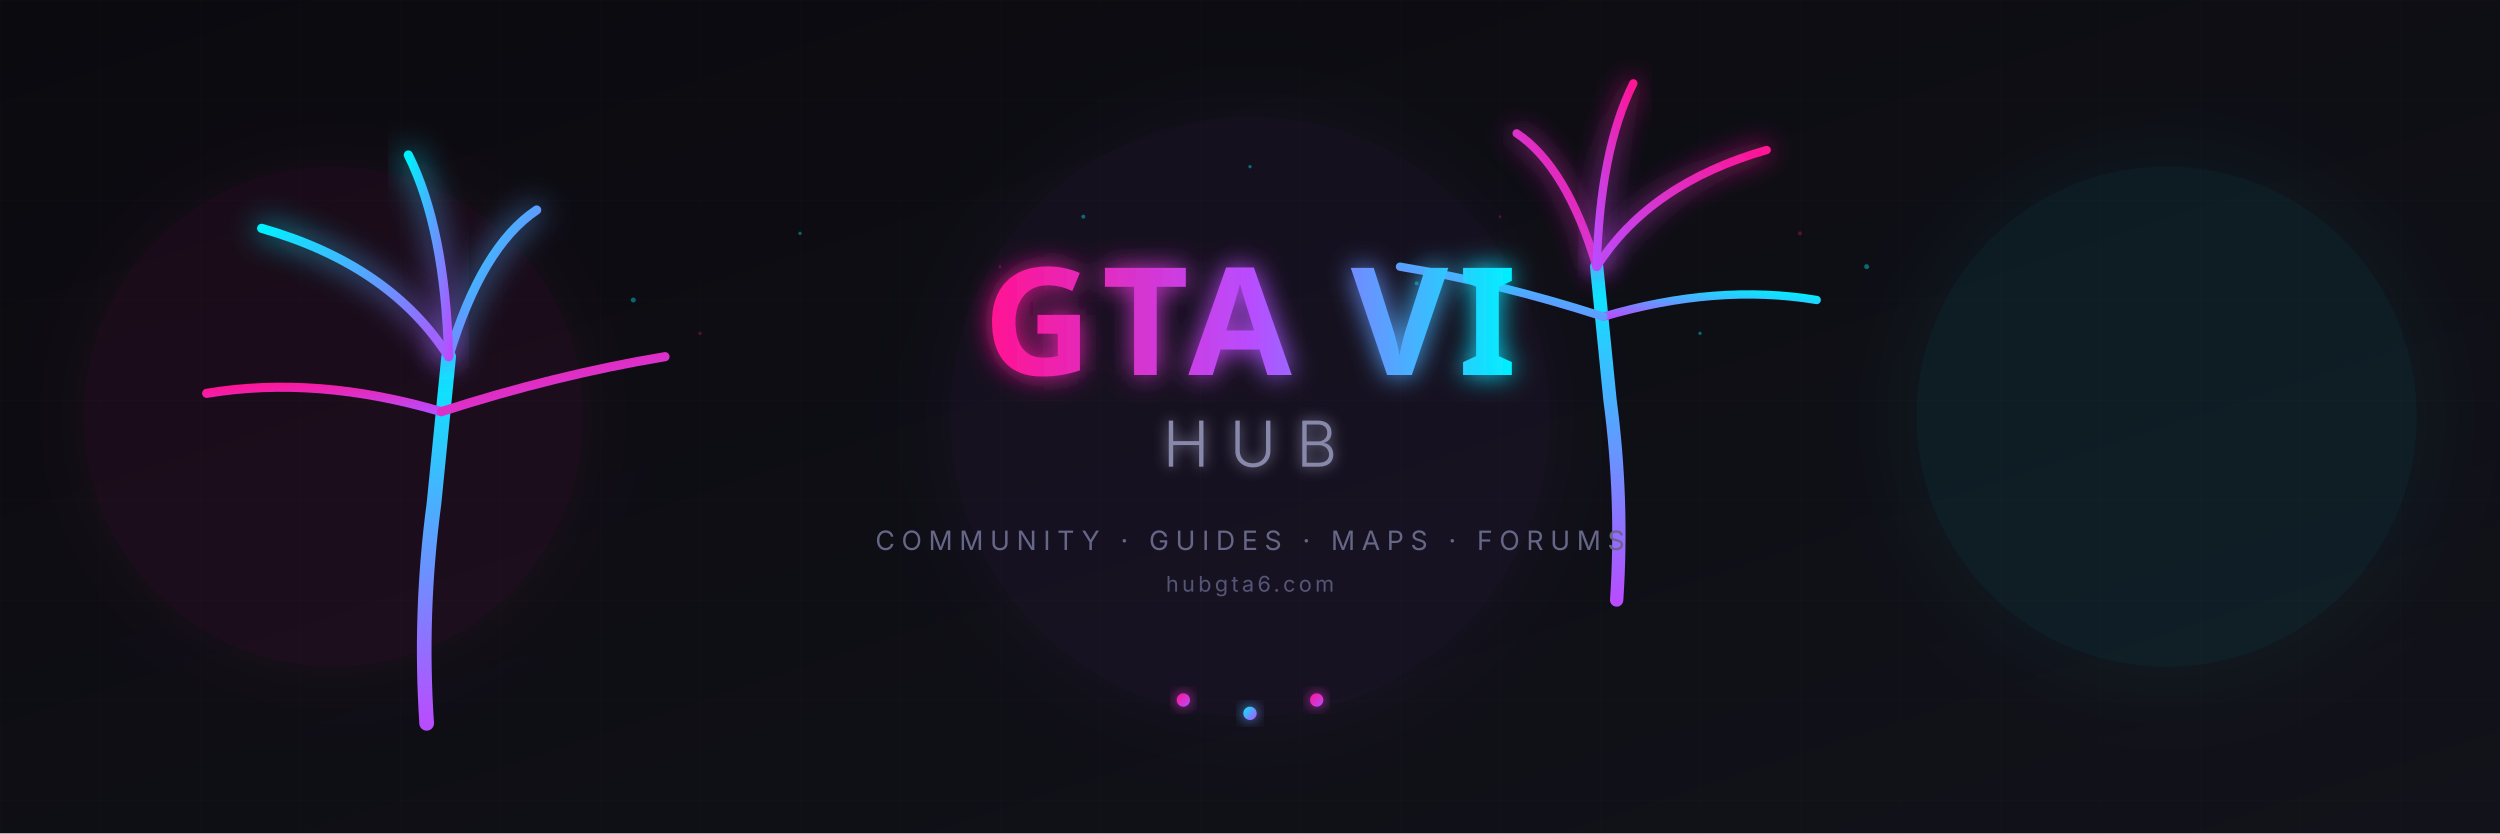
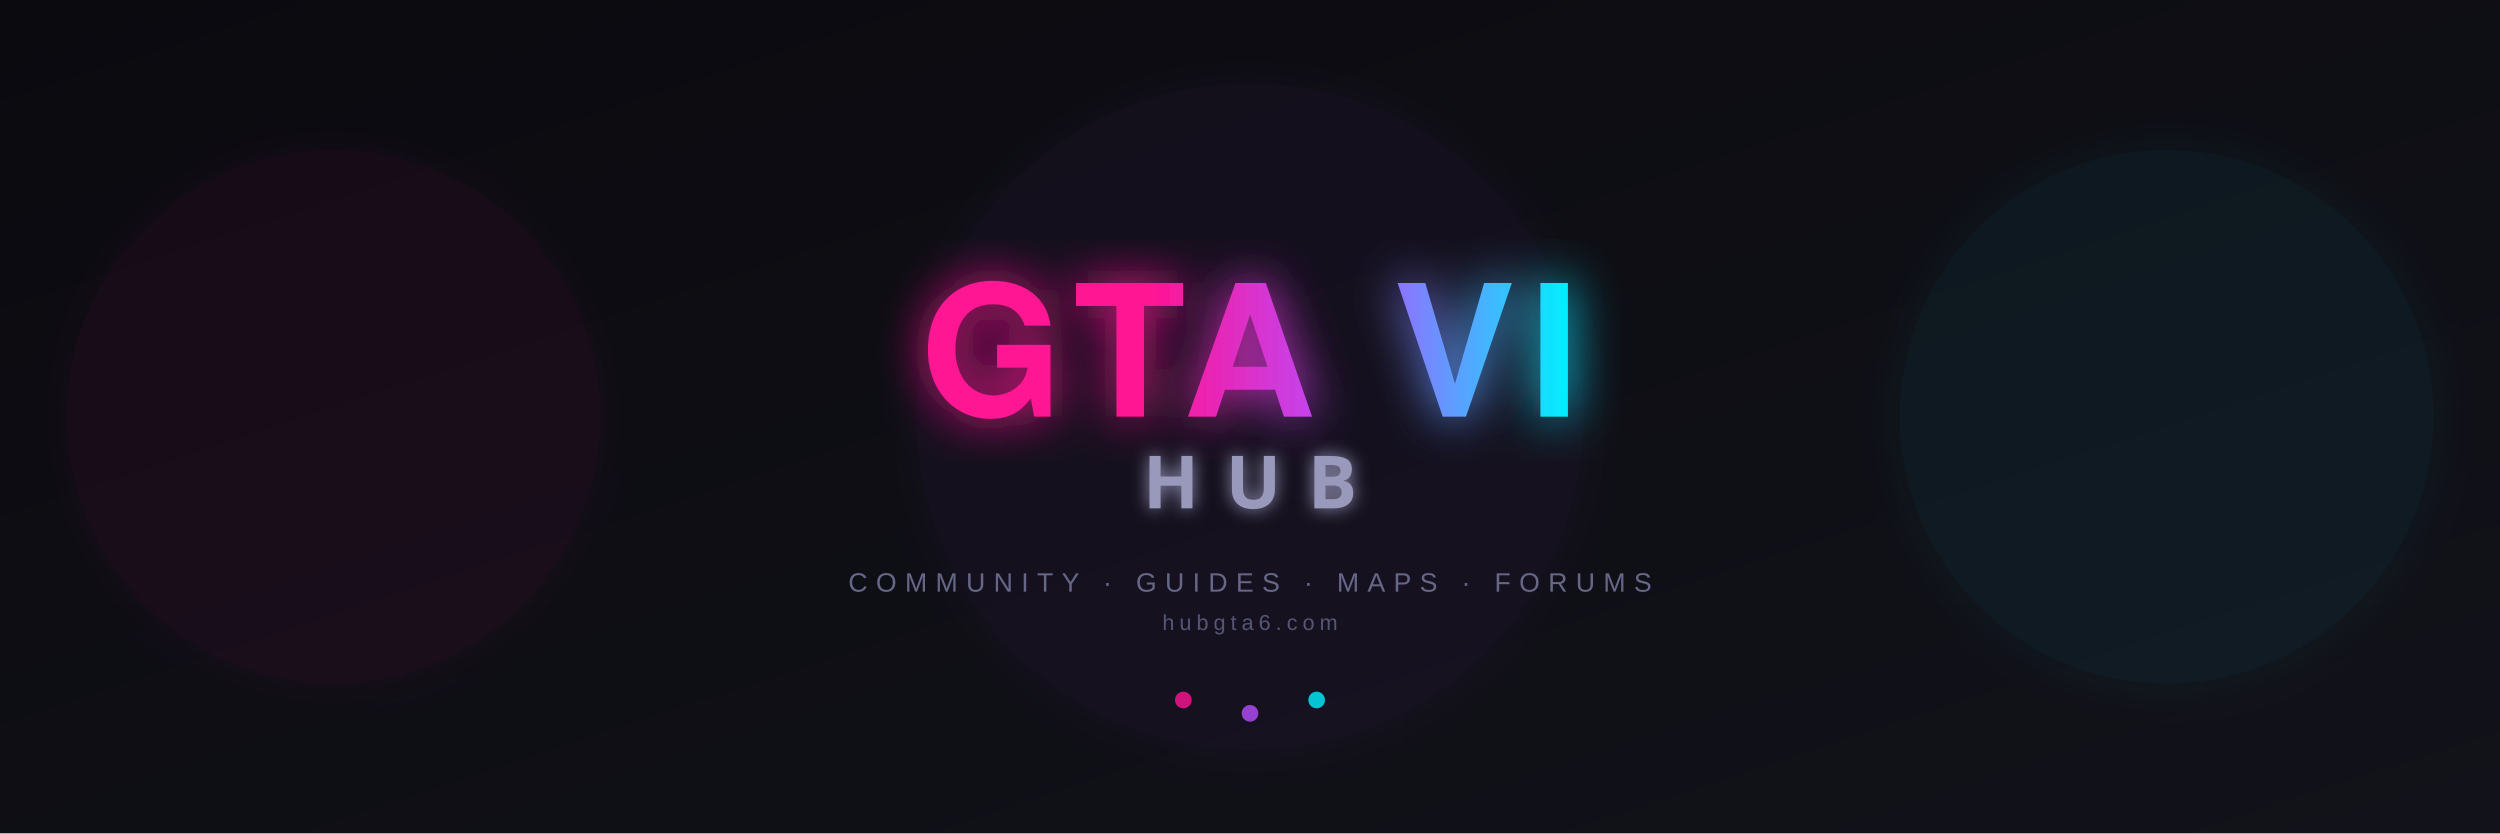
<svg xmlns="http://www.w3.org/2000/svg" viewBox="0 0 1500 500" width="1500" height="500">
  <defs>
    <linearGradient id="bgGrad" x1="0%" y1="0%" x2="100%" y2="100%">
      <stop offset="0%" style="stop-color:#0a0a0f" />
      <stop offset="100%" style="stop-color:#12121a" />
    </linearGradient>
-     <linearGradient id="neonPink" x1="0%" y1="0%" x2="100%" y2="100%">
-       <stop offset="0%" style="stop-color:#ff1493" />
-       <stop offset="100%" style="stop-color:#b84dff" />
-     </linearGradient>
-     <linearGradient id="neonCyan" x1="0%" y1="0%" x2="100%" y2="100%">
-       <stop offset="0%" style="stop-color:#00f0ff" />
-       <stop offset="100%" style="stop-color:#b84dff" />
-     </linearGradient>
    <linearGradient id="textGrad" x1="0%" y1="0%" x2="100%" y2="0%">
      <stop offset="0%" style="stop-color:#ff1493" />
-       <stop offset="50%" style="stop-color:#b84dff" />
-       <stop offset="100%" style="stop-color:#00f0ff" />
-     </linearGradient>
-     <linearGradient id="palmGrad" x1="0%" y1="100%" x2="0%" y2="0%">
-       <stop offset="0%" style="stop-color:#b84dff" />
+       <stop offset="35%" style="stop-color:#ff1493" />
+       <stop offset="65%" style="stop-color:#b84dff" />
      <stop offset="100%" style="stop-color:#00f0ff" />
    </linearGradient>
    <linearGradient id="lineGrad" x1="0%" y1="0%" x2="100%" y2="0%">
      <stop offset="0%" style="stop-color:#ff1493" stop-opacity="0" />
-       <stop offset="30%" style="stop-color:#ff1493" stop-opacity="0.6" />
-       <stop offset="50%" style="stop-color:#b84dff" stop-opacity="0.6" />
-       <stop offset="70%" style="stop-color:#00f0ff" stop-opacity="0.6" />
+       <stop offset="25%" style="stop-color:#ff1493" stop-opacity="0.5" />
+       <stop offset="50%" style="stop-color:#b84dff" stop-opacity="0.5" />
+       <stop offset="75%" style="stop-color:#00f0ff" stop-opacity="0.5" />
      <stop offset="100%" style="stop-color:#00f0ff" stop-opacity="0" />
    </linearGradient>
-     <filter id="glowPink" x="-50%" y="-50%" width="200%" height="200%">
-       <feGaussianBlur stdDeviation="4" result="blur" />
+     <filter id="glowBig" x="-30%" y="-30%" width="160%" height="160%">
+       <feGaussianBlur stdDeviation="15" result="blur" />
      <feMerge>
        <feMergeNode in="blur" />
        <feMergeNode in="SourceGraphic" />
      </feMerge>
    </filter>
-     <filter id="glowCyan" x="-50%" y="-50%" width="200%" height="200%">
-       <feGaussianBlur stdDeviation="4" result="blur" />
-       <feMerge>
-         <feMergeNode in="blur" />
-         <feMergeNode in="SourceGraphic" />
-       </feMerge>
-     </filter>
-     <filter id="glowLarge" x="-50%" y="-50%" width="200%" height="200%">
-       <feGaussianBlur stdDeviation="30" result="blur" />
-       <feMerge>
-         <feMergeNode in="blur" />
-         <feMergeNode in="SourceGraphic" />
-       </feMerge>
-     </filter>
-     <filter id="glowBigText" x="-30%" y="-30%" width="160%" height="160%">
-       <feGaussianBlur stdDeviation="8" result="blur" />
+     <filter id="glow" x="-30%" y="-30%" width="160%" height="160%">
+       <feGaussianBlur stdDeviation="5" result="blur" />
      <feMerge>
        <feMergeNode in="blur" />
        <feMergeNode in="SourceGraphic" />
      </feMerge>
    </filter>
    <pattern id="grid" width="60" height="60" patternUnits="userSpaceOnUse">
-       <path d="M 60 0 L 0 0 0 60" fill="none" stroke="rgba(255,255,255,0.02)" stroke-width="0.5" />
+       <path d="M 60 0 L 0 0 0 60" fill="none" stroke="rgba(255,255,255,0.015)" stroke-width="0.5" />
    </pattern>
  </defs>
  <rect width="1500" height="500" fill="url(#bgGrad)" />
  <rect width="1500" height="500" fill="url(#grid)" />
-   <circle cx="200" cy="250" r="150" fill="#ff1493" opacity="0.06" filter="url(#glowLarge)" />
-   <circle cx="750" cy="250" r="180" fill="#b84dff" opacity="0.05" filter="url(#glowLarge)" />
-   <circle cx="1300" cy="250" r="150" fill="#00f0ff" opacity="0.06" filter="url(#glowLarge)" />
-   <line x1="100" y1="380" x2="1400" y2="380" stroke="url(#lineGrad)" stroke-width="1.5" />
-   <line x1="400" y1="120" x2="1100" y2="120" stroke="url(#lineGrad)" stroke-width="0.8" />
-   <g transform="translate(80, 60) scale(2.2)">
-     <path d="M80 170 Q78 140 82 110 Q84 90 86 70" stroke="url(#palmGrad)" stroke-width="4" fill="none" stroke-linecap="round" />
-     <g>
-       <path d="M86 70 Q70 45 35 35" stroke="url(#neonCyan)" stroke-width="2.5" fill="none" stroke-linecap="round" filter="url(#glowCyan)" />
-       <path d="M86 70 Q95 40 110 30" stroke="url(#neonCyan)" stroke-width="2.5" fill="none" stroke-linecap="round" filter="url(#glowCyan)" />
-       <path d="M86 70 Q85 35 75 15" stroke="url(#neonCyan)" stroke-width="2.5" fill="none" stroke-linecap="round" filter="url(#glowCyan)" />
-       <path d="M84 85 Q50 75 20 80" stroke="url(#neonPink)" stroke-width="2.5" fill="none" stroke-linecap="round" />
-       <path d="M84 85 Q115 75 145 70" stroke="url(#neonPink)" stroke-width="2.5" fill="none" stroke-linecap="round" />
-     </g>
-   </g>
-   <g transform="translate(1130, 20) scale(2) scale(-1,1)">
-     <path d="M80 170 Q78 140 82 110 Q84 90 86 70" stroke="url(#palmGrad)" stroke-width="4" fill="none" stroke-linecap="round" />
-     <g>
-       <path d="M86 70 Q70 45 35 35" stroke="url(#neonPink)" stroke-width="2.5" fill="none" stroke-linecap="round" filter="url(#glowPink)" />
-       <path d="M86 70 Q95 40 110 30" stroke="url(#neonPink)" stroke-width="2.5" fill="none" stroke-linecap="round" filter="url(#glowPink)" />
-       <path d="M86 70 Q85 35 75 15" stroke="url(#neonPink)" stroke-width="2.5" fill="none" stroke-linecap="round" filter="url(#glowPink)" />
-       <path d="M84 85 Q50 75 20 80" stroke="url(#neonCyan)" stroke-width="2.5" fill="none" stroke-linecap="round" />
-       <path d="M84 85 Q115 75 145 70" stroke="url(#neonCyan)" stroke-width="2.5" fill="none" stroke-linecap="round" />
-     </g>
-   </g>
-   <g fill="#00f0ff" opacity="0.4">
-     <circle cx="380" cy="180" r="1.5" />
-     <circle cx="1120" cy="160" r="1.5" />
-     <circle cx="480" cy="140" r="1" />
-     <circle cx="1020" cy="200" r="1" />
-     <circle cx="650" cy="130" r="1.2" />
-     <circle cx="850" cy="170" r="1.2" />
-     <circle cx="750" cy="100" r="1" />
-   </g>
-   <g fill="#ff1493" opacity="0.3">
-     <circle cx="420" cy="200" r="1" />
-     <circle cx="1080" cy="140" r="1.2" />
-     <circle cx="600" cy="160" r="0.8" />
-     <circle cx="900" cy="130" r="0.8" />
-   </g>
-   <g transform="translate(0, -10)">
-     <text x="750" y="235" text-anchor="middle" font-family="'Poppins','Segoe UI',sans-serif" font-size="90" font-weight="900" fill="url(#textGrad)" letter-spacing="6" filter="url(#glowBigText)">
-       GTA VI
-     </text>
-     <text x="750" y="290" text-anchor="middle" font-family="'Inter','Segoe UI',sans-serif" font-size="38" font-weight="300" fill="#8888aa" letter-spacing="12" filter="url(#glowPink)">
-       HUB
-     </text>
-     <text x="750" y="340" text-anchor="middle" font-family="'Inter','Segoe UI',sans-serif" font-size="16" font-weight="400" fill="#666688" letter-spacing="4">
-       COMMUNITY · GUIDES · MAPS · FORUMS
-     </text>
-     <text x="750" y="365" text-anchor="middle" font-family="'Inter','Segoe UI',sans-serif" font-size="13" fill="#555577" letter-spacing="2">
-       hubgta6.com
-     </text>
-   </g>
-   <circle cx="710" cy="420" r="4" fill="url(#neonPink)" filter="url(#glowPink)" />
-   <circle cx="750" cy="428" r="4" fill="url(#neonCyan)" filter="url(#glowCyan)" />
-   <circle cx="790" cy="420" r="4" fill="url(#neonPink)" filter="url(#glowPink)" />
+   <circle cx="200" cy="250" r="160" fill="#ff1493" opacity="0.05" filter="url(#glowBig)" />
+   <circle cx="750" cy="250" r="200" fill="#b84dff" opacity="0.04" filter="url(#glowBig)" />
+   <circle cx="1300" cy="250" r="160" fill="#00f0ff" opacity="0.05" filter="url(#glowBig)" />
+   <line x1="100" y1="385" x2="1400" y2="385" stroke="url(#lineGrad)" stroke-width="2" />
+   <line x1="300" y1="115" x2="1200" y2="115" stroke="url(#lineGrad)" stroke-width="1" />
+   <text x="750" y="250" text-anchor="middle" font-family="Arial Black,Impact,Helvetica Neue,sans-serif" font-size="110" font-weight="900" fill="url(#textGrad)" letter-spacing="8" filter="url(#glowBig)">
+     GTA VI
+   </text>
+   <text x="750" y="305" text-anchor="middle" font-family="Arial Black,Impact,sans-serif" font-size="44" font-weight="bold" fill="#9999bb" letter-spacing="16" filter="url(#glow)">
+     HUB
+   </text>
+   <text x="750" y="355" text-anchor="middle" font-family="Helvetica Neue,Arial,sans-serif" font-size="16" font-weight="400" fill="#666688" letter-spacing="5">
+     COMMUNITY · GUIDES · MAPS · FORUMS
+   </text>
+   <text x="750" y="378" text-anchor="middle" font-family="Helvetica Neue,Arial,sans-serif" font-size="13" font-weight="300" fill="#555577" letter-spacing="3">
+     hubgta6.com
+   </text>
+   <circle cx="710" cy="420" r="5" fill="#ff1493" opacity="0.8" />
+   <circle cx="750" cy="428" r="5" fill="#b84dff" opacity="0.8" />
+   <circle cx="790" cy="420" r="5" fill="#00f0ff" opacity="0.8" />
</svg>
